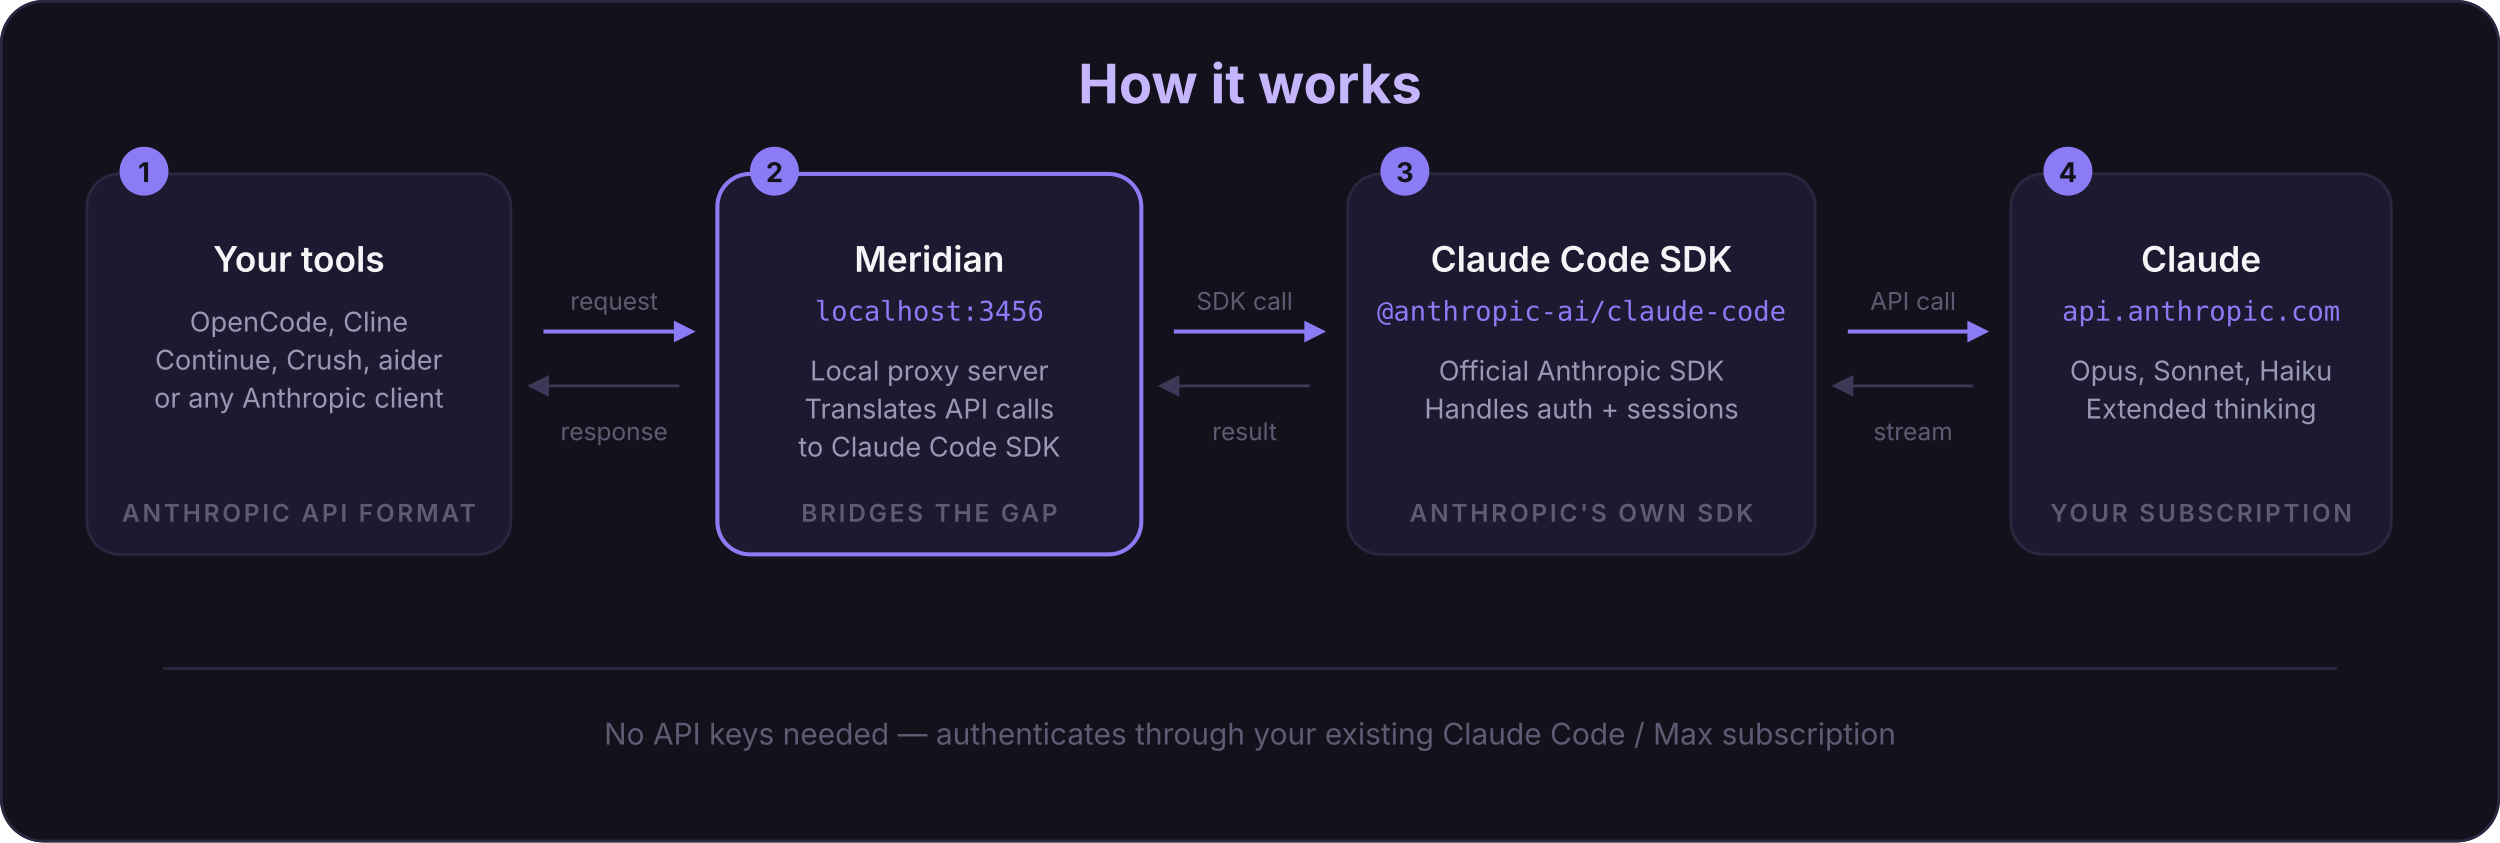
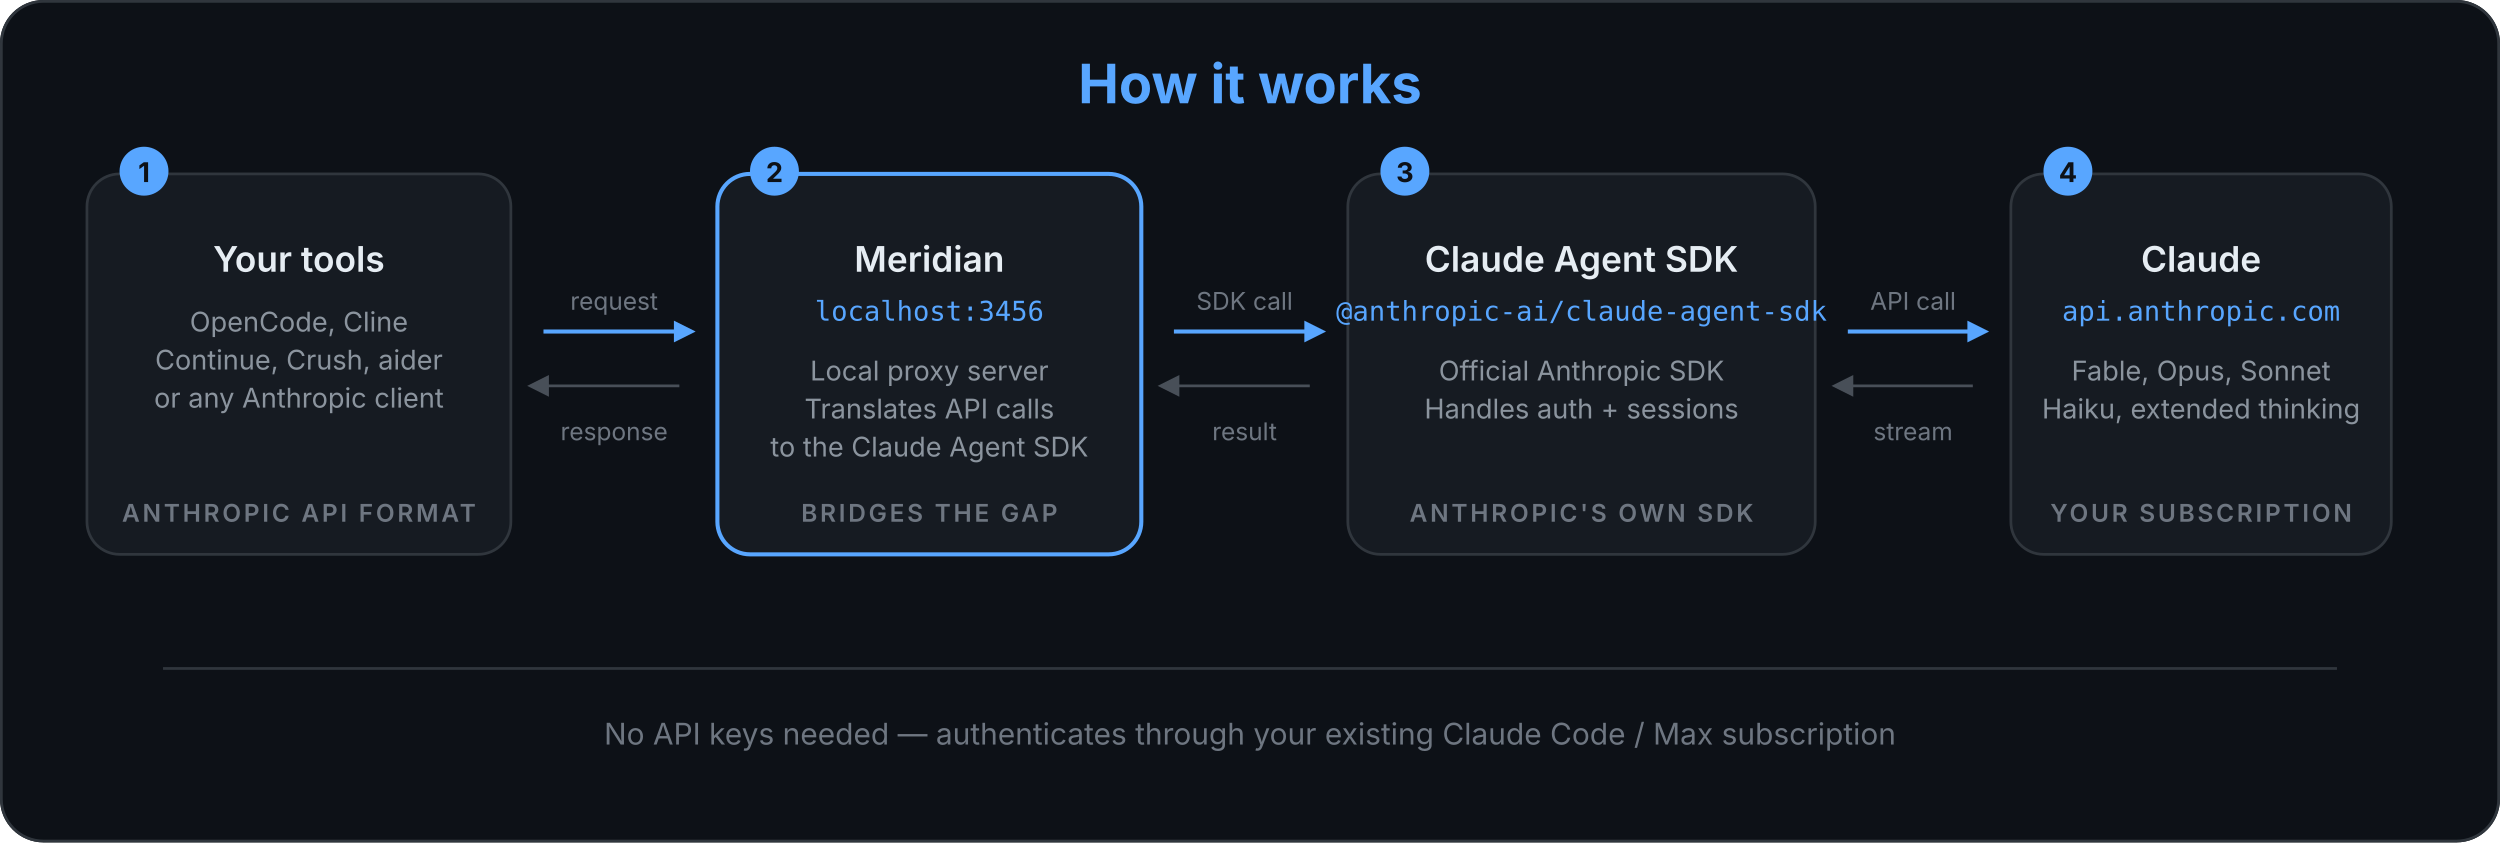
<svg xmlns="http://www.w3.org/2000/svg" viewBox="0 0 920 310" fill="none">
  <style>
-     .title { font-family: 'Inter', -apple-system, sans-serif; font-size: 20px; font-weight: 700; fill: #C4B5FD; }
-     .box-label { font-family: 'Inter', -apple-system, sans-serif; font-size: 13px; font-weight: 600; fill: #F5F5F7; }
-     .box-sub { font-family: 'JetBrains Mono', 'SF Mono', monospace; font-size: 10px; fill: #8B7CF6; }
-     .box-detail { font-family: 'Inter', -apple-system, sans-serif; font-size: 10px; fill: #9898B4; }
-     .tag { font-family: 'Inter', -apple-system, sans-serif; font-size: 9px; font-weight: 600; fill: #5E5B72; letter-spacing: 1px; }
+     .title { font-family: 'Inter', -apple-system, sans-serif; font-size: 20px; font-weight: 700; fill: #58a6ff; }
+     .box-label { font-family: 'Inter', -apple-system, sans-serif; font-size: 13px; font-weight: 600; fill: #e6edf3; }
+     .box-sub { font-family: 'JetBrains Mono', 'SF Mono', monospace; font-size: 10px; fill: #58a6ff; }
+     .box-detail { font-family: 'Inter', -apple-system, sans-serif; font-size: 10px; fill: #8b949e; }
+     .tag { font-family: 'Inter', -apple-system, sans-serif; font-size: 9px; font-weight: 600; fill: #6e7681; letter-spacing: 1px; }
    .step-num { font-family: 'Inter', -apple-system, sans-serif; font-size: 10px; font-weight: 700; }
-     .footer { font-family: 'Inter', -apple-system, sans-serif; font-size: 11px; fill: #5E5B72; }
-     .arrow-label { font-family: 'Inter', -apple-system, sans-serif; font-size: 9px; fill: #5E5B72; text-anchor: middle; }
+     .footer { font-family: 'Inter', -apple-system, sans-serif; font-size: 11px; fill: #6e7681; }
+     .arrow-label { font-family: 'Inter', -apple-system, sans-serif; font-size: 9px; fill: #6e7681; text-anchor: middle; }
  </style>
-   <rect width="920" height="310" rx="16" fill="#13111C" />
-   <rect x="0.5" y="0.5" width="919" height="309" rx="15.5" stroke="#2A2740" stroke-width="1" fill="none" />
+   <rect width="920" height="310" rx="16" fill="#0d1117" />
+   <rect x="0.5" y="0.5" width="919" height="309" rx="15.5" stroke="#30363d" stroke-width="1" fill="none" />
  <text class="title" x="460" y="38" text-anchor="middle">How it works</text>
-   <rect x="32" y="64" width="156" height="140" rx="12" fill="#1C1930" stroke="#2A2740" stroke-width="1" />
-   <rect x="44" y="54" width="18" height="18" rx="9" fill="#8B7CF6" />
-   <text class="step-num" x="53" y="67" text-anchor="middle" fill="#13111C">1</text>
+   <rect x="32" y="64" width="156" height="140" rx="12" fill="#161b22" stroke="#30363d" stroke-width="1" />
+   <rect x="44" y="54" width="18" height="18" rx="9" fill="#58a6ff" />
+   <text class="step-num" x="53" y="67" text-anchor="middle" fill="#0d1117">1</text>
  <text class="box-label" x="110" y="100" text-anchor="middle">Your tools</text>
  <text class="box-detail" x="110" y="122" text-anchor="middle">OpenCode, Cline</text>
  <text class="box-detail" x="110" y="136" text-anchor="middle">Continue, Crush, aider</text>
  <text class="box-detail" x="110" y="150" text-anchor="middle">or any Anthropic client</text>
  <text class="tag" x="110" y="192" text-anchor="middle">ANTHROPIC API FORMAT</text>
-   <line x1="200" y1="122" x2="250" y2="122" stroke="#8B7CF6" stroke-width="1.5" />
-   <polygon points="248,118 256,122 248,126" fill="#8B7CF6" />
+   <line x1="200" y1="122" x2="250" y2="122" stroke="#58a6ff" stroke-width="1.5" />
+   <polygon points="248,118 256,122 248,126" fill="#58a6ff" />
  <text class="arrow-label" x="226" y="114">request</text>
-   <line x1="250" y1="142" x2="200" y2="142" stroke="#3D3858" stroke-width="1" />
-   <polygon points="202,138 194,142 202,146" fill="#3D3858" />
+   <line x1="250" y1="142" x2="200" y2="142" stroke="#484f58" stroke-width="1" />
+   <polygon points="202,138 194,142 202,146" fill="#484f58" />
  <text class="arrow-label" x="226" y="162">response</text>
-   <rect x="264" y="64" width="156" height="140" rx="12" fill="#1C1930" stroke="#8B7CF6" stroke-width="1.5" />
-   <rect x="276" y="54" width="18" height="18" rx="9" fill="#8B7CF6" />
-   <text class="step-num" x="285" y="67" text-anchor="middle" fill="#13111C">2</text>
+   <rect x="264" y="64" width="156" height="140" rx="12" fill="#161b22" stroke="#58a6ff" stroke-width="1.5" />
+   <rect x="276" y="54" width="18" height="18" rx="9" fill="#58a6ff" />
+   <text class="step-num" x="285" y="67" text-anchor="middle" fill="#0d1117">2</text>
  <text class="box-label" x="342" y="100" text-anchor="middle">Meridian</text>
  <text class="box-sub" x="342" y="118" text-anchor="middle">localhost:3456</text>
  <text class="box-detail" x="342" y="140" text-anchor="middle">Local proxy server</text>
  <text class="box-detail" x="342" y="154" text-anchor="middle">Translates API calls</text>
-   <text class="box-detail" x="342" y="168" text-anchor="middle">to Claude Code SDK</text>
+   <text class="box-detail" x="342" y="168" text-anchor="middle">to the Claude Agent SDK</text>
  <text class="tag" x="342" y="192" text-anchor="middle">BRIDGES THE GAP</text>
-   <line x1="432" y1="122" x2="482" y2="122" stroke="#8B7CF6" stroke-width="1.5" />
-   <polygon points="480,118 488,122 480,126" fill="#8B7CF6" />
+   <line x1="432" y1="122" x2="482" y2="122" stroke="#58a6ff" stroke-width="1.5" />
+   <polygon points="480,118 488,122 480,126" fill="#58a6ff" />
  <text class="arrow-label" x="458" y="114">SDK call</text>
-   <line x1="482" y1="142" x2="432" y2="142" stroke="#3D3858" stroke-width="1" />
-   <polygon points="434,138 426,142 434,146" fill="#3D3858" />
+   <line x1="482" y1="142" x2="432" y2="142" stroke="#484f58" stroke-width="1" />
+   <polygon points="434,138 426,142 434,146" fill="#484f58" />
  <text class="arrow-label" x="458" y="162">result</text>
-   <rect x="496" y="64" width="172" height="140" rx="12" fill="#1C1930" stroke="#2A2740" stroke-width="1" />
-   <rect x="508" y="54" width="18" height="18" rx="9" fill="#8B7CF6" />
-   <text class="step-num" x="517" y="67" text-anchor="middle" fill="#13111C">3</text>
-   <text class="box-label" x="582" y="100" text-anchor="middle">Claude Code SDK</text>
-   <text class="box-sub" x="582" y="118" text-anchor="middle">@anthropic-ai/claude-code</text>
+   <rect x="496" y="64" width="172" height="140" rx="12" fill="#161b22" stroke="#30363d" stroke-width="1" />
+   <rect x="508" y="54" width="18" height="18" rx="9" fill="#58a6ff" />
+   <text class="step-num" x="517" y="67" text-anchor="middle" fill="#0d1117">3</text>
+   <text class="box-label" x="582" y="100" text-anchor="middle">Claude Agent SDK</text>
+   <text class="box-sub" x="582" y="118" text-anchor="middle">@anthropic-ai/claude-agent-sdk</text>
  <text class="box-detail" x="582" y="140" text-anchor="middle">Official Anthropic SDK</text>
  <text class="box-detail" x="582" y="154" text-anchor="middle">Handles auth + sessions</text>
  <text class="tag" x="582" y="192" text-anchor="middle">ANTHROPIC'S OWN SDK</text>
-   <line x1="680" y1="122" x2="726" y2="122" stroke="#8B7CF6" stroke-width="1.5" />
-   <polygon points="724,118 732,122 724,126" fill="#8B7CF6" />
+   <line x1="680" y1="122" x2="726" y2="122" stroke="#58a6ff" stroke-width="1.5" />
+   <polygon points="724,118 732,122 724,126" fill="#58a6ff" />
  <text class="arrow-label" x="704" y="114">API call</text>
-   <line x1="726" y1="142" x2="680" y2="142" stroke="#3D3858" stroke-width="1" />
-   <polygon points="682,138 674,142 682,146" fill="#3D3858" />
+   <line x1="726" y1="142" x2="680" y2="142" stroke="#484f58" stroke-width="1" />
+   <polygon points="682,138 674,142 682,146" fill="#484f58" />
  <text class="arrow-label" x="704" y="162">stream</text>
-   <rect x="740" y="64" width="140" height="140" rx="12" fill="#1C1930" stroke="#2A2740" stroke-width="1" />
-   <rect x="752" y="54" width="18" height="18" rx="9" fill="#8B7CF6" />
-   <text class="step-num" x="761" y="67" text-anchor="middle" fill="#13111C">4</text>
+   <rect x="740" y="64" width="140" height="140" rx="12" fill="#161b22" stroke="#30363d" stroke-width="1" />
+   <rect x="752" y="54" width="18" height="18" rx="9" fill="#58a6ff" />
+   <text class="step-num" x="761" y="67" text-anchor="middle" fill="#0d1117">4</text>
  <text class="box-label" x="810" y="100" text-anchor="middle">Claude</text>
  <text class="box-sub" x="810" y="118" text-anchor="middle">api.anthropic.com</text>
-   <text class="box-detail" x="810" y="140" text-anchor="middle">Opus, Sonnet, Haiku</text>
-   <text class="box-detail" x="810" y="154" text-anchor="middle">Extended thinking</text>
+   <text class="box-detail" x="810" y="140" text-anchor="middle">Fable, Opus, Sonnet</text>
+   <text class="box-detail" x="810" y="154" text-anchor="middle">Haiku, extended thinking</text>
  <text class="tag" x="810" y="192" text-anchor="middle">YOUR SUBSCRIPTION</text>
-   <line x1="60" y1="246" x2="860" y2="246" stroke="#2A2740" stroke-width="1" />
+   <line x1="60" y1="246" x2="860" y2="246" stroke="#30363d" stroke-width="1" />
  <text class="footer" x="460" y="274" text-anchor="middle">No API keys needed — authenticates through your existing Claude Code / Max subscription</text>
</svg>
